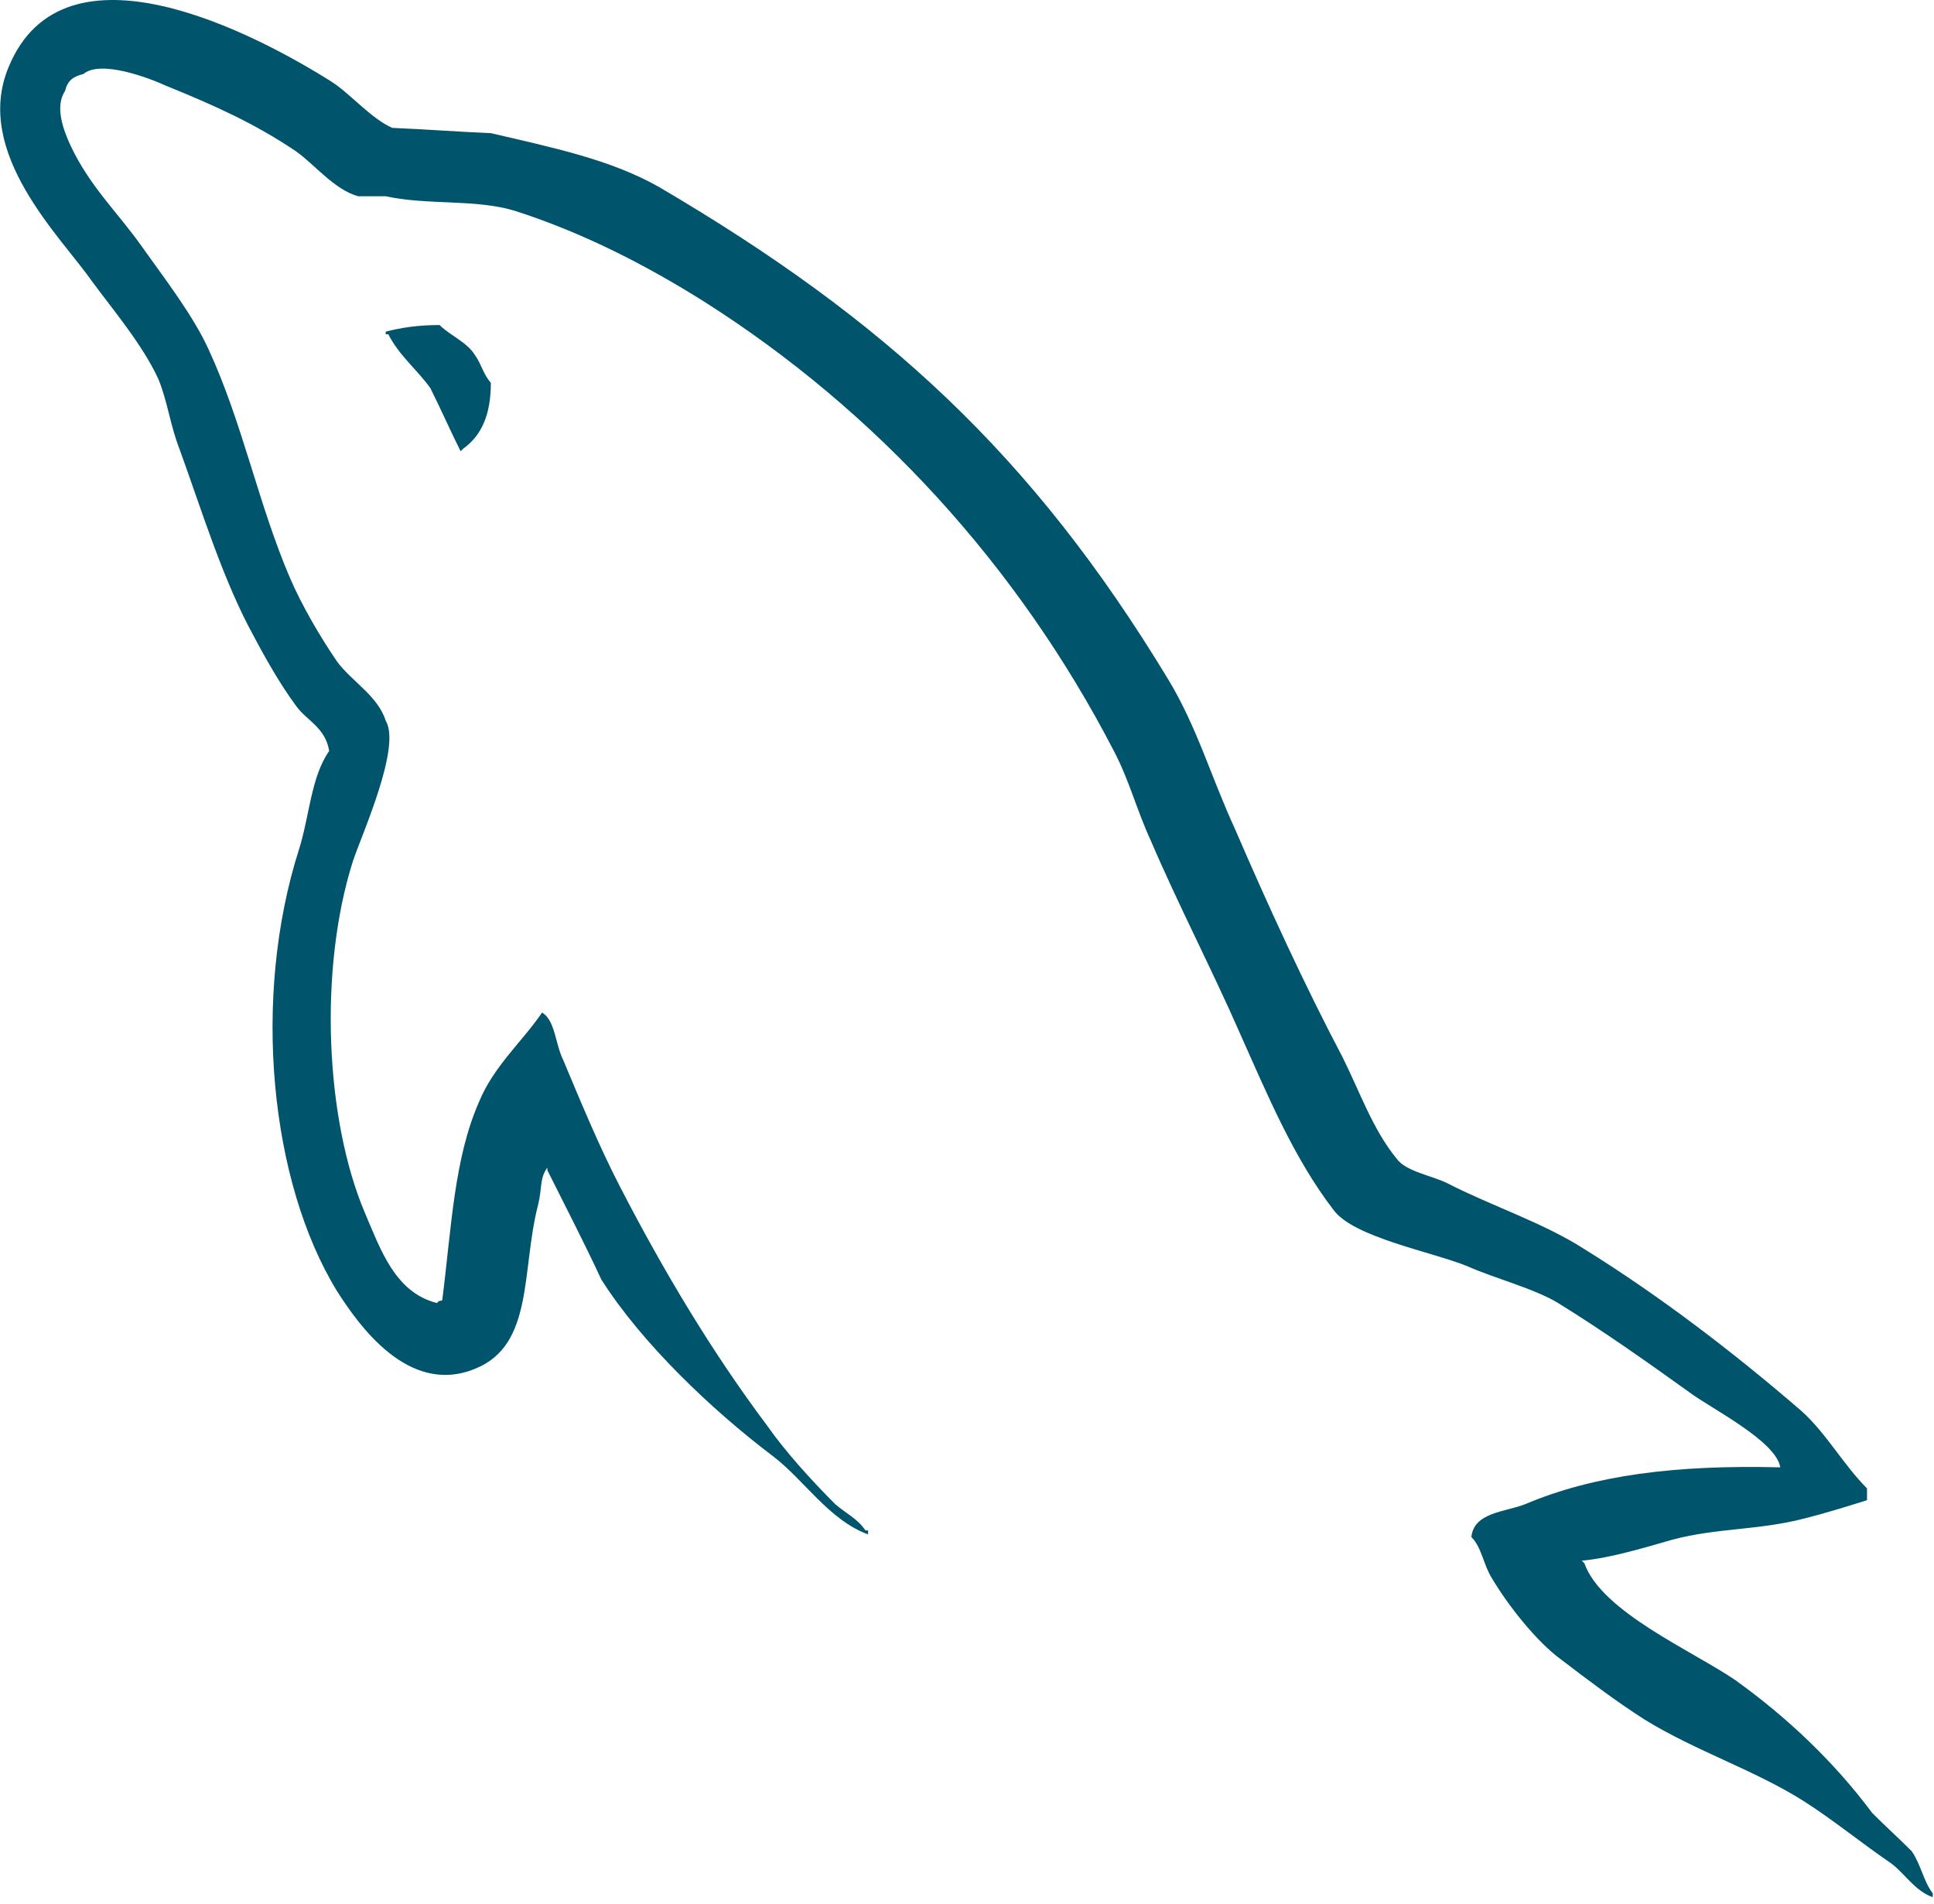
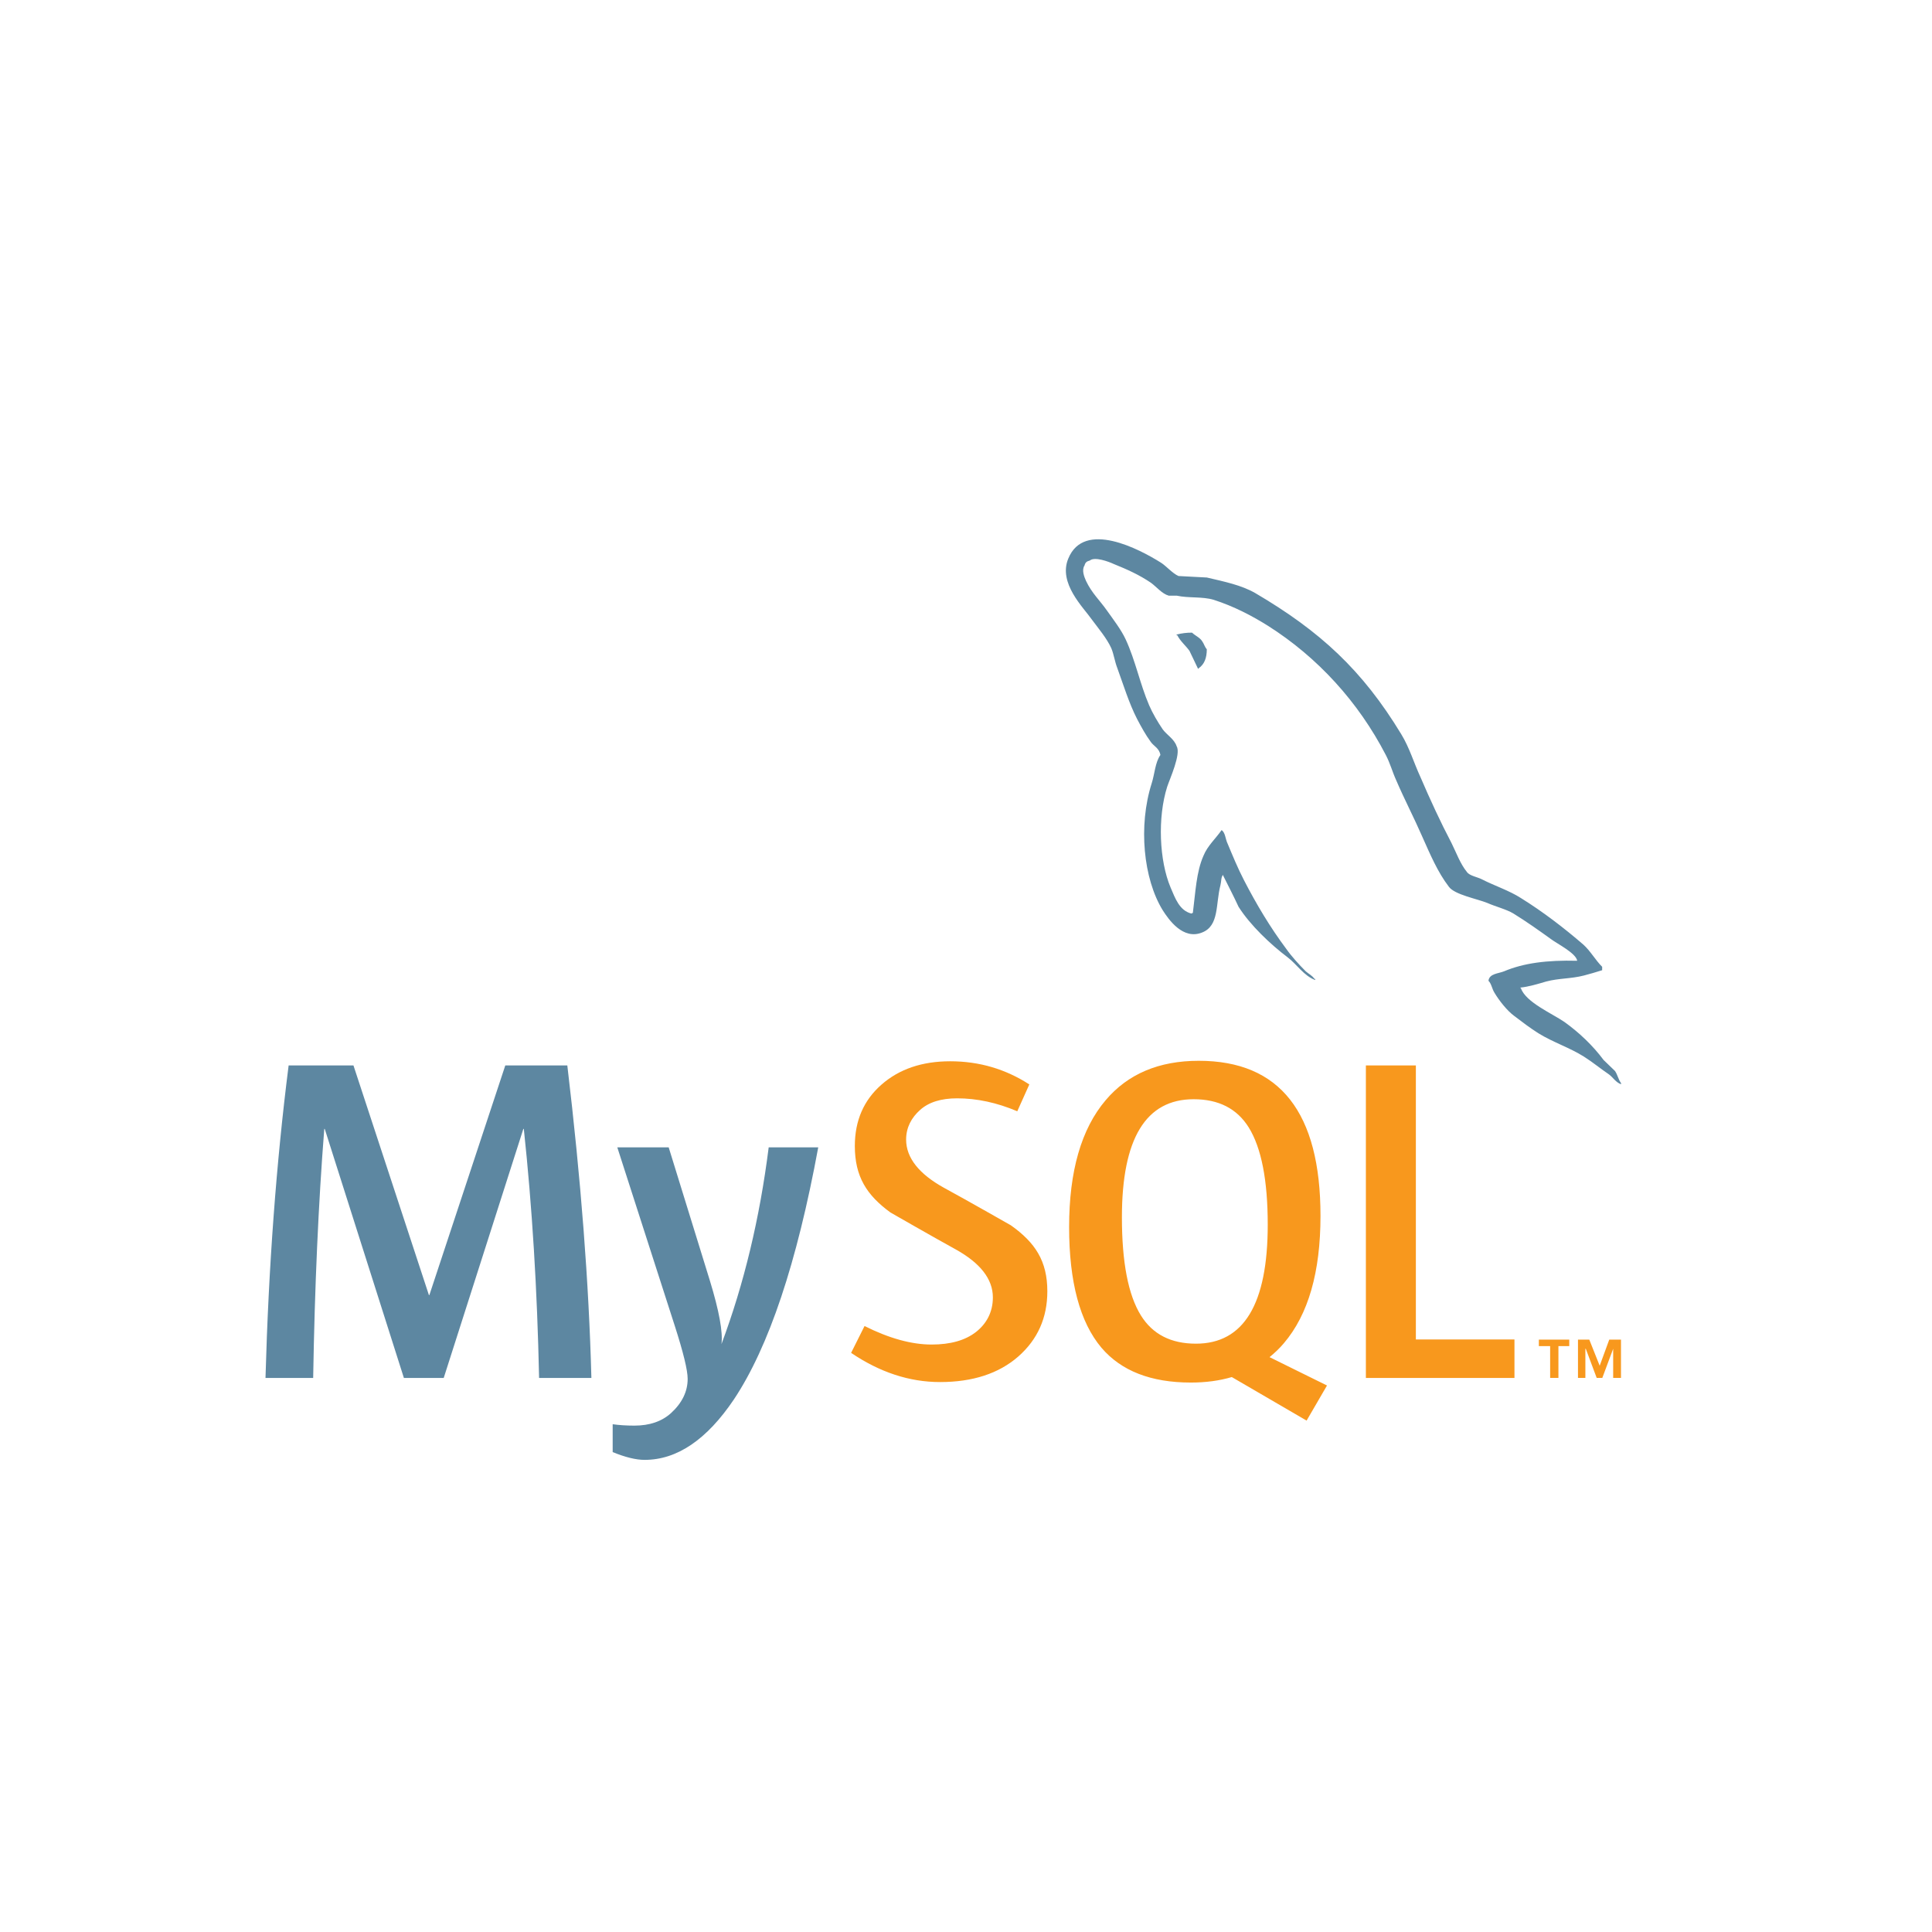
- <svg xmlns="http://www.w3.org/2000/svg" width="256" height="252" viewBox="0 0 256 252" fill="none">
-   <path d="M235.649 194.212C221.731 193.865 210.944 195.257 201.897 199.084C199.287 200.127 195.111 200.128 194.763 203.433C196.155 204.826 196.329 207.088 197.547 209.001C199.636 212.48 203.288 217.178 206.594 219.615C210.247 222.398 213.902 225.181 217.728 227.617C224.514 231.793 232.17 234.228 238.781 238.404C242.609 240.838 246.435 243.972 250.263 246.581C252.177 247.972 253.394 250.235 255.83 251.104V250.583C254.612 249.016 254.264 246.755 253.047 245.015C251.309 243.275 249.568 241.709 247.828 239.969C242.782 233.185 236.519 227.269 229.733 222.398C224.167 218.57 211.987 213.351 209.726 206.913C209.726 206.913 209.551 206.74 209.378 206.566C213.205 206.218 217.728 204.826 221.383 203.782C227.298 202.215 232.691 202.564 238.781 200.998C241.564 200.302 244.348 199.432 247.131 198.562V196.997C244.001 193.865 241.739 189.69 238.432 186.732C229.56 179.075 219.816 171.595 209.726 165.332C204.332 161.853 197.372 159.59 191.631 156.633C189.544 155.588 186.064 155.067 184.847 153.327C181.714 149.5 179.974 144.455 177.713 139.931C172.669 130.361 167.796 119.749 163.446 109.659C160.316 102.873 158.402 96.087 154.574 89.825C136.654 60.248 117.168 42.328 87.243 24.756C80.806 21.102 73.151 19.536 64.974 17.623C60.626 17.448 56.275 17.101 51.925 16.926C49.142 15.708 46.358 12.403 43.922 10.837C34.007 4.573 8.43 -8.996 1.123 8.924C-3.575 20.233 8.082 31.366 12.084 37.109C15.042 41.11 18.869 45.633 20.957 50.157C22.175 53.113 22.522 56.246 23.74 59.378C26.525 67.031 29.133 75.558 32.788 82.692C34.702 86.345 36.789 90.173 39.225 93.478C40.617 95.391 43.052 96.262 43.575 99.393C41.139 102.873 40.965 108.092 39.572 112.442C33.309 132.102 35.745 156.459 44.618 170.899C47.401 175.247 54.013 184.818 62.886 181.164C70.715 178.033 68.975 168.116 71.237 159.417C71.76 157.328 71.411 155.937 72.455 154.545C72.456 154.719 72.455 154.894 72.455 154.894C74.891 159.765 77.326 164.463 79.588 169.334C84.982 177.858 94.376 186.732 102.205 192.648C106.382 195.778 109.687 201.172 114.906 203.086V202.563H114.558C113.514 200.997 111.949 200.302 110.557 199.084C107.426 195.952 103.945 192.125 101.51 188.645C94.204 178.901 87.765 168.116 82.024 156.98C79.24 151.588 76.804 145.672 74.543 140.279C73.498 138.19 73.498 135.059 71.758 134.016C69.149 137.843 65.322 141.149 63.408 145.846C60.104 153.327 59.755 162.548 58.536 172.117C57.841 172.292 58.188 172.117 57.84 172.465C52.274 171.072 50.359 165.332 48.271 160.46C43.052 148.108 42.182 128.274 46.706 114.008C47.924 110.354 53.143 98.872 51.056 95.392C50.012 92.086 46.531 90.173 44.618 87.563C42.356 84.257 39.92 80.082 38.355 76.428C34.179 66.685 32.091 55.898 27.568 46.155C25.48 41.631 21.827 36.934 18.869 32.759C15.564 28.061 11.91 24.756 9.3 19.188C8.431 17.274 7.212 14.143 8.604 12.055C8.952 10.664 9.647 10.142 11.04 9.794C13.302 7.879 19.739 10.315 22 11.359C28.438 13.967 33.831 16.405 39.225 20.058C41.66 21.798 44.27 25.104 47.401 25.974H51.055C56.623 27.191 62.886 26.322 68.105 27.887C77.327 30.844 85.677 35.194 93.159 39.892C115.951 54.332 134.739 74.863 147.441 99.393C149.529 103.394 150.398 107.049 152.312 111.224C155.966 119.749 160.489 128.448 164.143 136.799C167.796 144.975 171.275 153.327 176.495 160.113C179.106 163.765 189.543 165.68 194.241 167.594C197.721 169.159 203.115 170.552 206.246 172.465C212.161 176.117 218.076 180.294 223.644 184.296C226.428 186.383 235.126 190.733 235.649 194.212L235.649 194.212Z" fill="#00546B" />
-   <path d="M58.187 43.023C55.23 43.023 53.143 43.372 51.055 43.894C51.055 43.893 51.055 44.068 51.055 44.242H51.403C52.796 47.025 55.23 48.939 56.969 51.374C58.362 54.158 59.579 56.942 60.972 59.726C61.145 59.552 61.319 59.378 61.319 59.378C63.756 57.637 64.973 54.854 64.973 50.679C63.929 49.461 63.755 48.243 62.885 47.025C61.842 45.284 59.579 44.415 58.187 43.023Z" fill="#00546B" />
+ <svg xmlns="http://www.w3.org/2000/svg" width="800px" height="800px" viewBox="-18.458 -22.75 191.151 191.151">
+   <path d="M-18.458 6.58h191.151v132.49H-18.458V6.58z" fill="none" />
+   <path d="M40.054 113.583h-5.175c-.183-8.735-.687-16.947-1.511-24.642h-.046l-7.879 24.642h-3.94l-7.832-24.642h-.045c-.581 7.388-.947 15.602-1.099 24.642H7.81c.304-10.993 1.068-21.299 2.289-30.919h6.414l7.465 22.719h.046l7.511-22.719h6.137c1.344 11.268 2.138 21.575 2.382 30.919M62.497 90.771c-2.107 11.434-4.887 19.742-8.337 24.928-2.688 3.992-5.633 5.99-8.84 5.99-.855 0-1.91-.258-3.16-.77v-2.757c.611.088 1.328.138 2.152.138 1.498 0 2.702-.412 3.62-1.238 1.098-1.006 1.647-2.137 1.647-3.388 0-.858-.428-2.612-1.282-5.268L42.618 90.77h5.084l4.076 13.19c.916 2.995 1.298 5.086 1.145 6.277 2.229-5.953 3.786-12.444 4.673-19.468h4.901v.002z" fill="#5d87a1" />
+   <path d="M131.382 113.583h-14.7V82.664h4.945v27.113h9.755v3.806zM112.834 114.33l-5.684-2.805c.504-.414.986-.862 1.42-1.381 2.416-2.838 3.621-7.035 3.621-12.594 0-10.229-4.014-15.346-12.045-15.346-3.938 0-7.01 1.298-9.207 3.895-2.414 2.84-3.619 7.022-3.619 12.551 0 5.435 1.068 9.422 3.205 11.951 1.955 2.291 4.902 3.438 8.843 3.438 1.47 0 2.819-.18 4.048-.543l7.4 4.308 2.018-3.474zm-18.413-6.934c-1.252-2.014-1.878-5.248-1.878-9.707 0-7.785 2.365-11.682 7.1-11.682 2.475 0 4.289.932 5.449 2.792 1.25 2.017 1.879 5.222 1.879 9.619 0 7.849-2.367 11.774-7.099 11.774-2.476.001-4.29-.928-5.451-2.796M85.165 105.013c0 2.622-.962 4.773-2.884 6.458-1.924 1.678-4.504 2.519-7.737 2.519-3.024 0-5.956-.966-8.794-2.888l1.329-2.655c2.442 1.223 4.653 1.831 6.638 1.831 1.863 0 3.319-.413 4.375-1.232 1.055-.822 1.684-1.975 1.684-3.433 0-1.837-1.281-3.407-3.631-4.722-2.167-1.19-6.501-3.678-6.501-3.678-2.349-1.712-3.525-3.55-3.525-6.578 0-2.506.877-4.529 2.632-6.068 1.757-1.545 4.024-2.315 6.803-2.315 2.87 0 5.479.769 7.829 2.291l-1.192 2.656c-2.01-.854-3.994-1.281-5.951-1.281-1.585 0-2.809.381-3.66 1.146-.858.762-1.387 1.737-1.387 2.933 0 1.828 1.308 3.418 3.722 4.759 2.196 1.192 6.638 3.723 6.638 3.723 2.409 1.709 3.612 3.53 3.612 6.534" fill="#f8981d" />
+   <path d="M137.59 72.308c-2.99-.076-5.305.225-7.248 1.047-.561.224-1.453.224-1.531.933.303.3.338.784.601 1.198.448.747 1.229 1.752 1.942 2.276.783.6 1.569 1.194 2.393 1.717 1.453.899 3.1 1.422 4.516 2.318.825.521 1.645 1.195 2.471 1.756.406.299.666.784 1.193.971v-.114c-.264-.336-.339-.822-.598-1.196l-1.122-1.082c-1.084-1.456-2.431-2.727-3.884-3.771-1.196-.824-3.812-1.944-4.297-3.322l-.076-.076c.822-.077 1.797-.375 2.578-.604 1.271-.335 2.43-.259 3.734-.594.6-.15 1.195-.338 1.797-.523v-.337c-.676-.673-1.158-1.567-1.869-2.203-1.902-1.643-3.998-3.25-6.164-4.595-1.16-.749-2.652-1.231-3.887-1.868-.445-.225-1.195-.336-1.457-.71-.67-.822-1.047-1.904-1.533-2.877-1.08-2.053-2.129-4.331-3.061-6.502-.674-1.456-1.084-2.91-1.906-4.257-3.85-6.35-8.031-10.196-14.457-13.971-1.381-.786-3.024-1.121-4.779-1.533l-2.803-.148c-.598-.262-1.197-.973-1.719-1.309-2.132-1.344-7.621-4.257-9.189-.411-1.01 2.431 1.494 4.821 2.354 6.054.635.856 1.458 1.83 1.902 2.802.263.635.337 1.309.6 1.98.598 1.644 1.157 3.473 1.943 5.007.41.782.857 1.604 1.381 2.312.3.414.822.597.936 1.272-.521.744-.562 1.867-.861 2.801-1.344 4.221-.819 9.45 1.086 12.552.596.934 2.018 2.99 3.92 2.202 1.684-.672 1.311-2.801 1.795-4.668.111-.451.038-.747.262-1.043v.073c.521 1.045 1.047 2.052 1.53 3.1 1.159 1.829 3.177 3.735 4.858 5.002.895.676 1.604 1.832 2.725 2.245V74.1h-.074c-.227-.335-.559-.485-.857-.745-.674-.673-1.42-1.495-1.943-2.241-1.566-2.093-2.952-4.41-4.182-6.801-.602-1.16-1.121-2.428-1.606-3.586-.226-.447-.226-1.121-.601-1.346-.562.821-1.381 1.532-1.791 2.538-.711 1.609-.785 3.588-1.049 5.646l-.147.072c-1.19-.299-1.604-1.53-2.056-2.575-1.119-2.654-1.307-6.914-.336-9.976.26-.783 1.385-3.249.936-3.995-.225-.715-.973-1.122-1.383-1.685-.482-.708-1.01-1.604-1.346-2.39-.896-2.091-1.347-4.408-2.312-6.498-.451-.974-1.234-1.982-1.868-2.879-.712-1.008-1.495-1.718-2.058-2.913-.186-.411-.447-1.083-.148-1.53.073-.3.225-.412.523-.487.484-.409 1.867.111 2.352.336 1.385.56 2.543 1.083 3.699 1.867.523.375 1.084 1.085 1.755 1.272h.786c1.193.26 2.538.072 3.661.41 1.979.636 3.772 1.569 5.38 2.576 4.893 3.103 8.928 7.512 11.652 12.778.447.858.637 1.644 1.045 2.539.787 1.832 1.76 3.7 2.541 5.493.785 1.755 1.533 3.547 2.654 5.005.559.784 2.805 1.195 3.812 1.606.745.335 1.905.633 2.577 1.044 1.271.783 2.537 1.682 3.732 2.543.595.448 2.465 1.382 2.576 2.13M99.484 39.844a5.82 5.82 0 0 0-1.529.188v.075h.072c.301.597.824 1.011 1.197 1.532.301.599.562 1.193.857 1.791l.072-.074c.527-.373.789-.971.789-1.868-.227-.264-.262-.522-.451-.784-.22-.374-.705-.56-1.007-.86" fill="#5d87a1" />
+   <path d="M141.148 113.578h.774v-3.788h-1.161l-.947 2.585-1.029-2.585h-1.118v3.788h.731v-2.882h.041l1.078 2.882h.557l1.074-2.882v2.882zm-6.235 0h.819v-3.146h1.072v-.643h-3.008v.643h1.115l.002 3.146z" fill="#f8981d" />
</svg>
